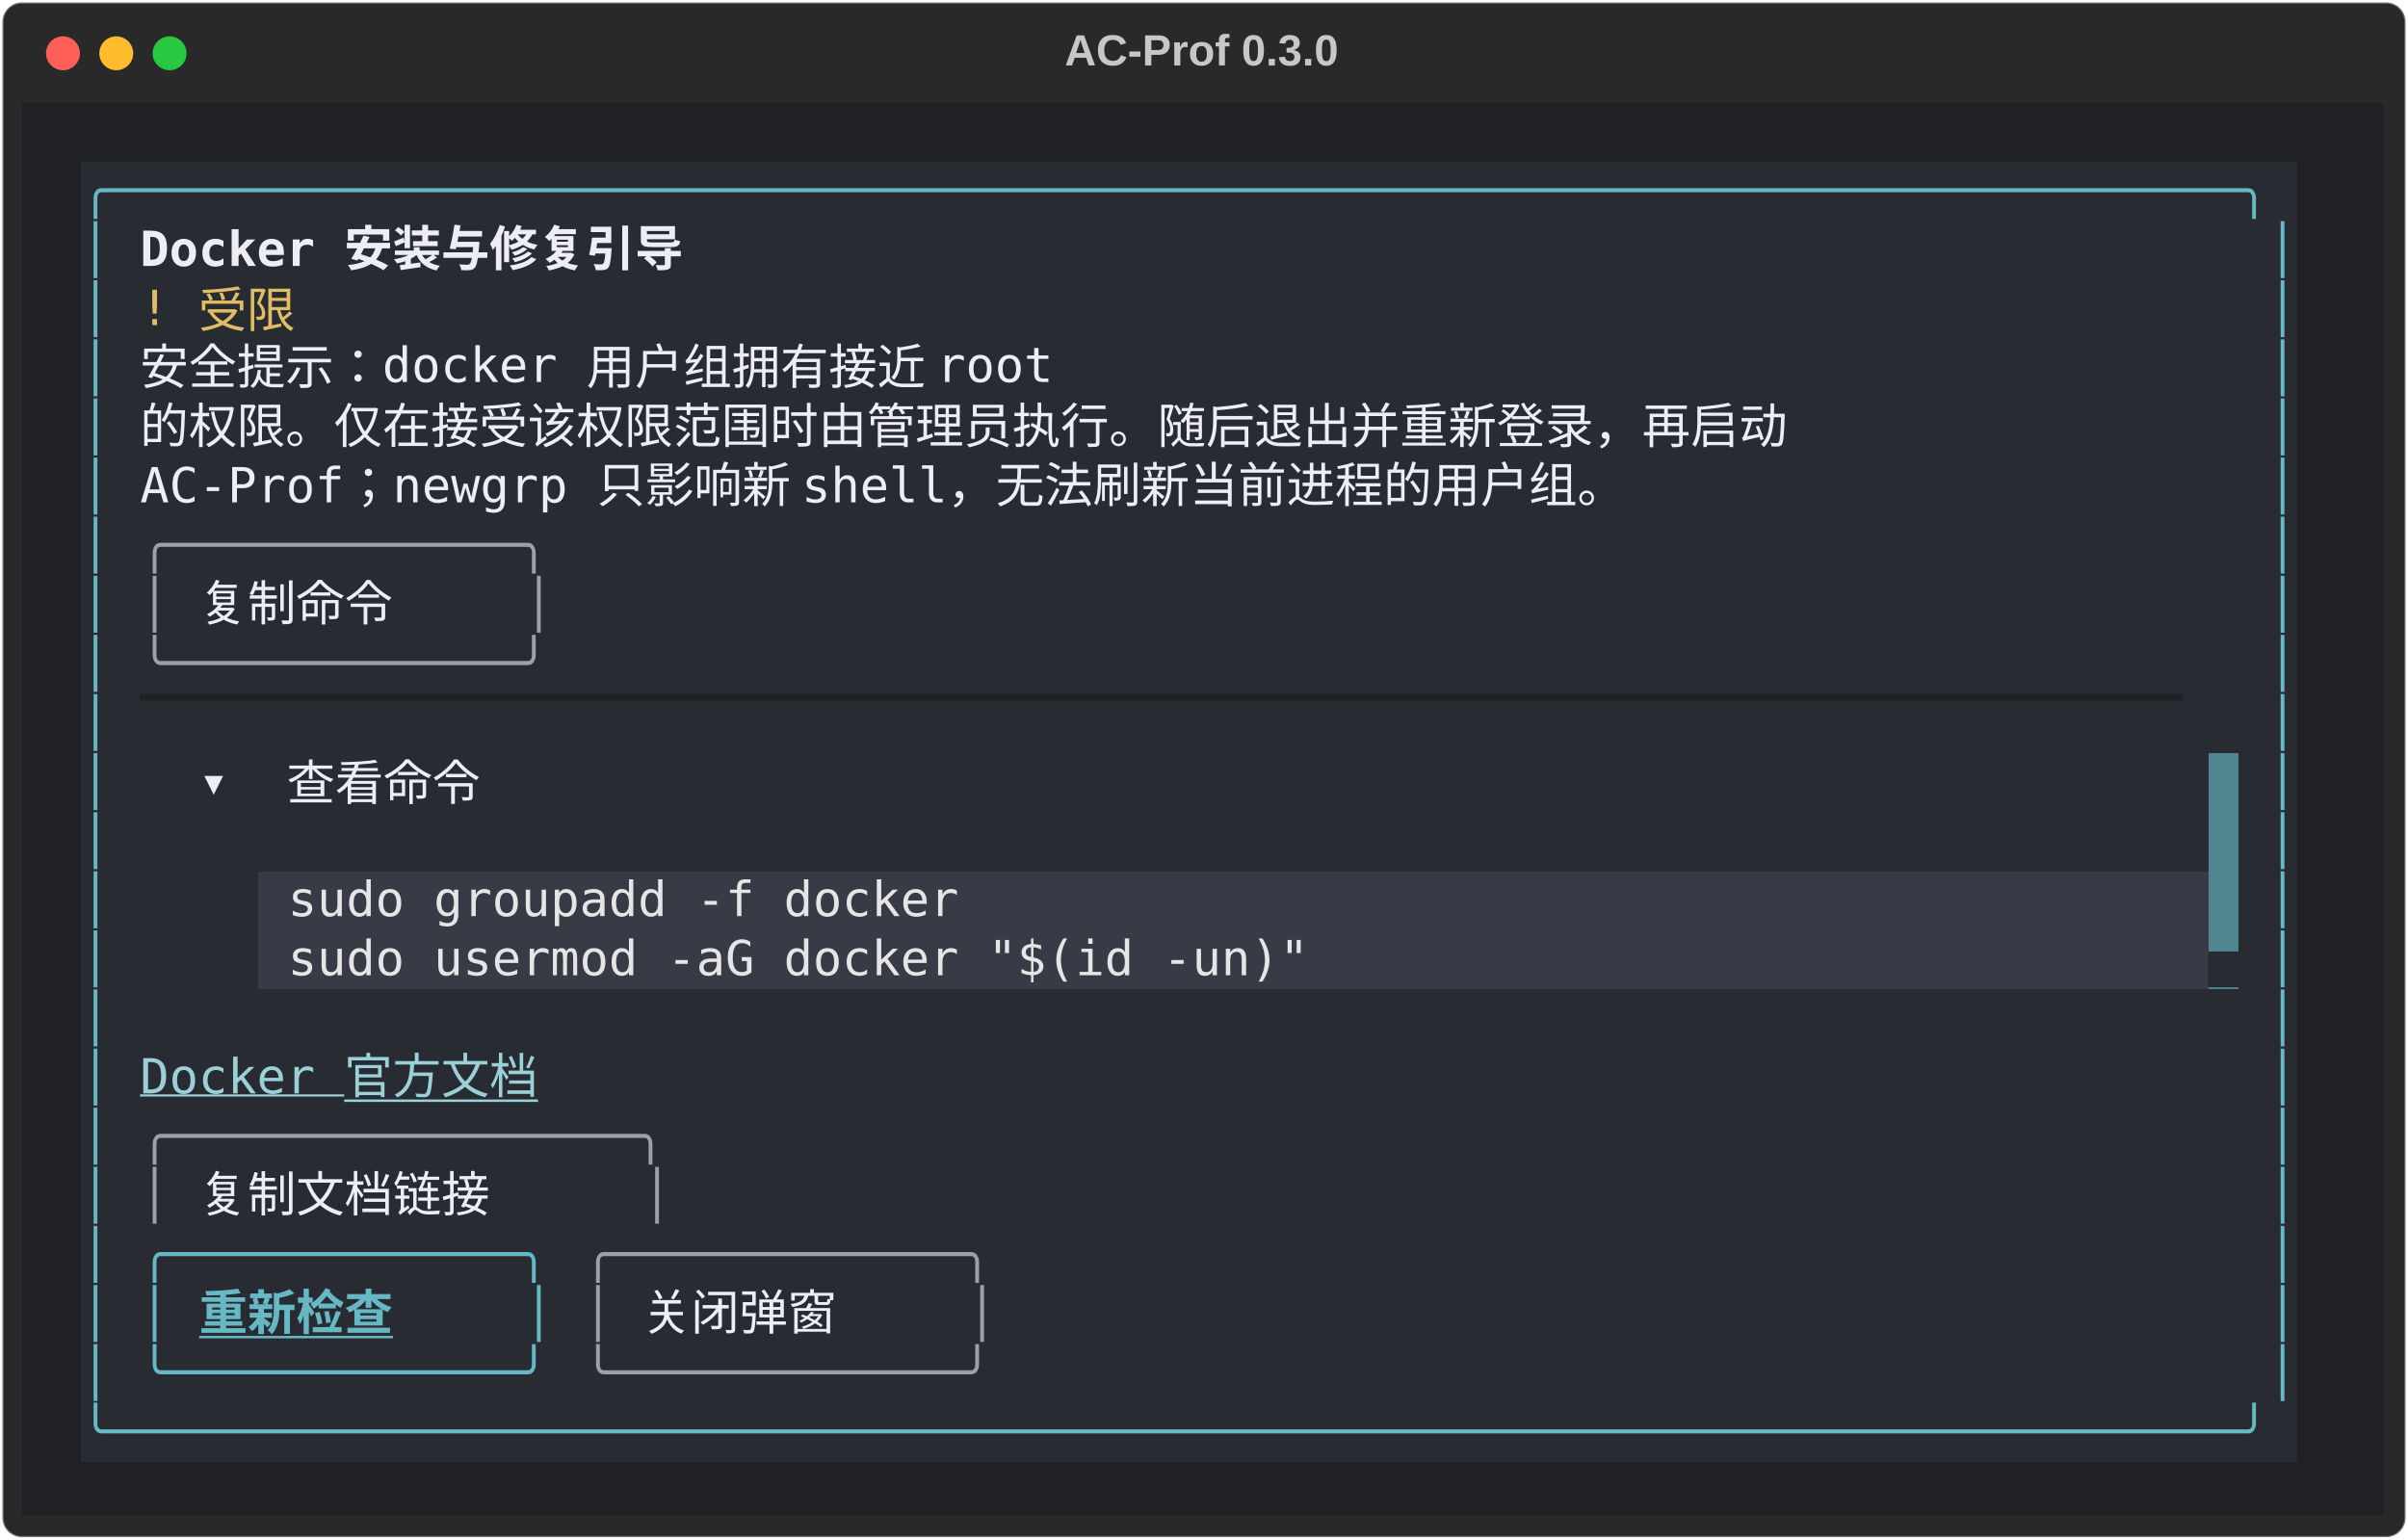
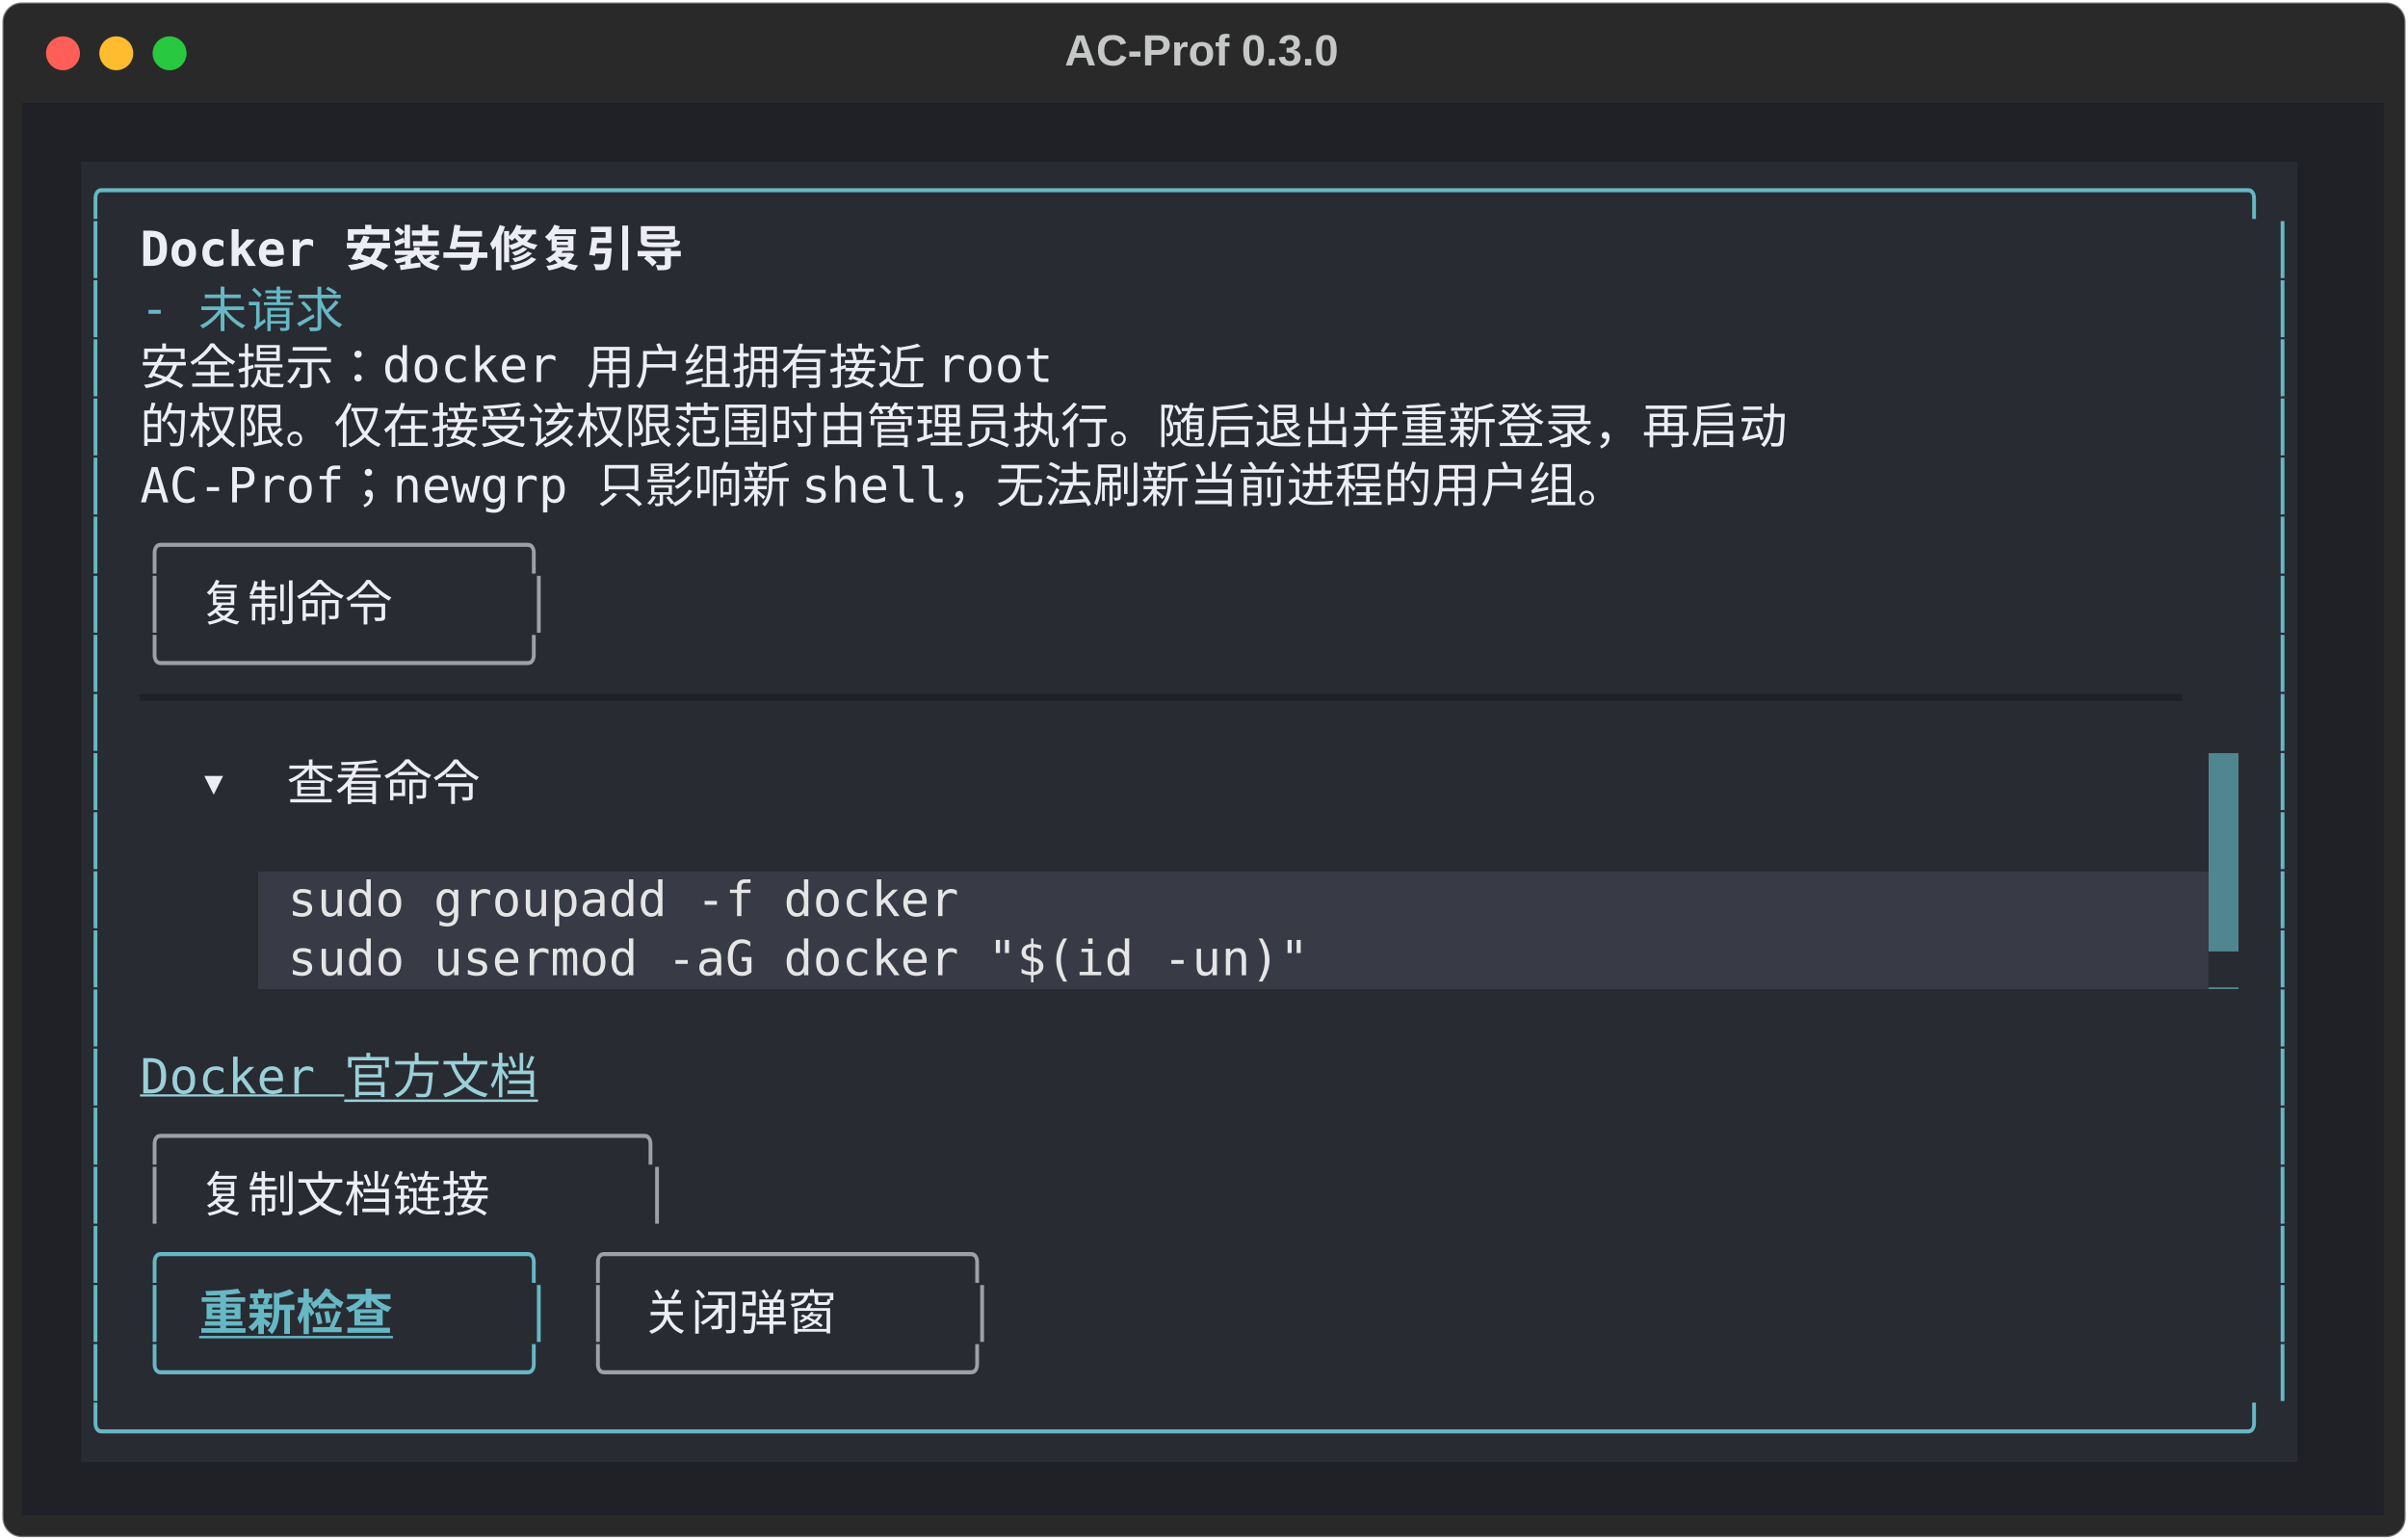
<svg xmlns="http://www.w3.org/2000/svg" class="rich-terminal" viewBox="0 0 994 635.6">
  <style>

    @font-face {
        font-family: "Fira Code";
        src: local("FiraCode-Regular"),
                url("https://cdnjs.cloudflare.com/ajax/libs/firacode/6.2.0/woff2/FiraCode-Regular.woff2") format("woff2"),
                url("https://cdnjs.cloudflare.com/ajax/libs/firacode/6.2.0/woff/FiraCode-Regular.woff") format("woff");
        font-style: normal;
        font-weight: 400;
    }
    @font-face {
        font-family: "Fira Code";
        src: local("FiraCode-Bold"),
                url("https://cdnjs.cloudflare.com/ajax/libs/firacode/6.2.0/woff2/FiraCode-Bold.woff2") format("woff2"),
                url("https://cdnjs.cloudflare.com/ajax/libs/firacode/6.2.0/woff/FiraCode-Bold.woff") format("woff");
        font-style: bold;
        font-weight: 700;
    }

    .terminal-matrix {
        font-family: Fira Code, monospace;
        font-size: 20px;
        line-height: 24.4px;
        font-variant-east-asian: full-width;
    }

    .terminal-title {
        font-size: 18px;
        font-weight: bold;
        font-family: arial;
    }

    .terminal-r1 { fill: #c5c8c6 }
.terminal-r2 { fill: #66b8c4 }
.terminal-r3 { fill: #eceef3;font-weight: bold }
- .terminal-r4 { fill: #dfbd65 }
- .terminal-r5 { fill: #eceef3 }
- .terminal-r6 { fill: #9ea0a5 }
- .terminal-r7 { fill: #202126 }
- .terminal-r8 { fill: #292b32 }
- .terminal-r9 { fill: #e5e5e6 }
- .terminal-r10 { fill: #9ad0d8;text-decoration: underline; }
- .terminal-r11 { fill: #66b8c4;font-weight: bold;text-decoration: underline; }
+ .terminal-r4 { fill: #eceef3 }
+ .terminal-r5 { fill: #9ea0a5 }
+ .terminal-r6 { fill: #202126 }
+ .terminal-r7 { fill: #292b32 }
+ .terminal-r8 { fill: #e5e5e6 }
+ .terminal-r9 { fill: #9ad0d8;text-decoration: underline; }
+ .terminal-r10 { fill: #66b8c4;font-weight: bold;text-decoration: underline; }
    </style>
  <defs>
    <clipPath id="terminal-clip-terminal">
      <rect x="0" y="0" width="975.0" height="584.6" />
    </clipPath>
    <clipPath id="terminal-line-0">
      <rect x="0" y="1.5" width="976" height="24.65" />
    </clipPath>
    <clipPath id="terminal-line-1">
      <rect x="0" y="25.9" width="976" height="24.65" />
    </clipPath>
    <clipPath id="terminal-line-2">
      <rect x="0" y="50.3" width="976" height="24.65" />
    </clipPath>
    <clipPath id="terminal-line-3">
      <rect x="0" y="74.7" width="976" height="24.65" />
    </clipPath>
    <clipPath id="terminal-line-4">
      <rect x="0" y="99.1" width="976" height="24.65" />
    </clipPath>
    <clipPath id="terminal-line-5">
      <rect x="0" y="123.5" width="976" height="24.65" />
    </clipPath>
    <clipPath id="terminal-line-6">
      <rect x="0" y="147.9" width="976" height="24.65" />
    </clipPath>
    <clipPath id="terminal-line-7">
      <rect x="0" y="172.3" width="976" height="24.65" />
    </clipPath>
    <clipPath id="terminal-line-8">
      <rect x="0" y="196.7" width="976" height="24.65" />
    </clipPath>
    <clipPath id="terminal-line-9">
      <rect x="0" y="221.1" width="976" height="24.65" />
    </clipPath>
    <clipPath id="terminal-line-10">
      <rect x="0" y="245.5" width="976" height="24.65" />
    </clipPath>
    <clipPath id="terminal-line-11">
      <rect x="0" y="269.9" width="976" height="24.65" />
    </clipPath>
    <clipPath id="terminal-line-12">
      <rect x="0" y="294.3" width="976" height="24.65" />
    </clipPath>
    <clipPath id="terminal-line-13">
      <rect x="0" y="318.7" width="976" height="24.65" />
    </clipPath>
    <clipPath id="terminal-line-14">
      <rect x="0" y="343.1" width="976" height="24.65" />
    </clipPath>
    <clipPath id="terminal-line-15">
      <rect x="0" y="367.5" width="976" height="24.65" />
    </clipPath>
    <clipPath id="terminal-line-16">
      <rect x="0" y="391.9" width="976" height="24.65" />
    </clipPath>
    <clipPath id="terminal-line-17">
      <rect x="0" y="416.3" width="976" height="24.65" />
    </clipPath>
    <clipPath id="terminal-line-18">
      <rect x="0" y="440.7" width="976" height="24.65" />
    </clipPath>
    <clipPath id="terminal-line-19">
      <rect x="0" y="465.1" width="976" height="24.65" />
    </clipPath>
    <clipPath id="terminal-line-20">
      <rect x="0" y="489.5" width="976" height="24.65" />
    </clipPath>
    <clipPath id="terminal-line-21">
      <rect x="0" y="513.9" width="976" height="24.65" />
    </clipPath>
    <clipPath id="terminal-line-22">
      <rect x="0" y="538.3" width="976" height="24.65" />
    </clipPath>
  </defs>
  <rect fill="#292929" stroke="rgba(255,255,255,0.35)" stroke-width="1" x="1" y="1" width="992" height="633.6" rx="8" />
  <text class="terminal-title" fill="#c5c8c6" text-anchor="middle" x="496" y="27">AC-Prof 0.3.0</text>
  <g transform="translate(26,22)">
    <circle cx="0" cy="0" r="7" fill="#ff5f57" />
    <circle cx="22" cy="0" r="7" fill="#febc2e" />
    <circle cx="44" cy="0" r="7" fill="#28c840" />
  </g>
  <g transform="translate(9, 41)" clip-path="url(#terminal-clip-terminal)">
    <rect fill="#202126" x="0" y="1.5" width="976" height="24.65" shape-rendering="crispEdges" />
    <rect fill="#202126" x="0" y="25.9" width="24.4" height="24.65" shape-rendering="crispEdges" />
    <rect fill="#292b32" x="24.4" y="25.9" width="915" height="24.65" shape-rendering="crispEdges" />
    <rect fill="#202126" x="939.4" y="25.9" width="36.6" height="24.65" shape-rendering="crispEdges" />
    <rect fill="#202126" x="0" y="50.3" width="24.4" height="24.65" shape-rendering="crispEdges" />
    <rect fill="#292b32" x="24.4" y="50.3" width="12.2" height="24.65" shape-rendering="crispEdges" />
    <rect fill="#292b32" x="36.6" y="50.3" width="12.2" height="24.65" shape-rendering="crispEdges" />
    <rect fill="#292b32" x="48.8" y="50.3" width="256.2" height="24.65" shape-rendering="crispEdges" />
    <rect fill="#292b32" x="305" y="50.3" width="622.2" height="24.65" shape-rendering="crispEdges" />
    <rect fill="#292b32" x="927.2" y="50.3" width="12.2" height="24.65" shape-rendering="crispEdges" />
    <rect fill="#202126" x="939.4" y="50.3" width="36.6" height="24.65" shape-rendering="crispEdges" />
    <rect fill="#202126" x="0" y="74.7" width="24.4" height="24.65" shape-rendering="crispEdges" />
    <rect fill="#292b32" x="24.4" y="74.7" width="12.2" height="24.65" shape-rendering="crispEdges" />
    <rect fill="#292b32" x="36.6" y="74.7" width="12.2" height="24.65" shape-rendering="crispEdges" />
-     <rect fill="#292b32" x="48.8" y="74.7" width="73.2" height="24.65" shape-rendering="crispEdges" />
-     <rect fill="#292b32" x="122" y="74.7" width="805.2" height="24.65" shape-rendering="crispEdges" />
+     <rect fill="#292b32" x="48.8" y="74.7" width="97.6" height="24.65" shape-rendering="crispEdges" />
+     <rect fill="#292b32" x="146.4" y="74.7" width="780.8" height="24.65" shape-rendering="crispEdges" />
    <rect fill="#292b32" x="927.2" y="74.7" width="12.2" height="24.65" shape-rendering="crispEdges" />
    <rect fill="#202126" x="939.4" y="74.7" width="36.6" height="24.65" shape-rendering="crispEdges" />
    <rect fill="#202126" x="0" y="99.1" width="24.4" height="24.65" shape-rendering="crispEdges" />
    <rect fill="#292b32" x="24.4" y="99.1" width="12.2" height="24.65" shape-rendering="crispEdges" />
    <rect fill="#292b32" x="36.6" y="99.1" width="12.2" height="24.65" shape-rendering="crispEdges" />
    <rect fill="#292b32" x="48.8" y="99.1" width="439.2" height="24.65" shape-rendering="crispEdges" />
    <rect fill="#292b32" x="488" y="99.1" width="414.8" height="24.65" shape-rendering="crispEdges" />
    <rect fill="#292b32" x="902.8" y="99.1" width="12.2" height="24.65" shape-rendering="crispEdges" />
    <rect fill="#292b32" x="915" y="99.1" width="12.2" height="24.65" shape-rendering="crispEdges" />
    <rect fill="#292b32" x="927.2" y="99.1" width="12.2" height="24.65" shape-rendering="crispEdges" />
    <rect fill="#202126" x="939.4" y="99.1" width="36.6" height="24.65" shape-rendering="crispEdges" />
    <rect fill="#202126" x="0" y="123.5" width="24.4" height="24.65" shape-rendering="crispEdges" />
    <rect fill="#292b32" x="24.4" y="123.5" width="12.2" height="24.65" shape-rendering="crispEdges" />
    <rect fill="#292b32" x="36.6" y="123.5" width="12.2" height="24.65" shape-rendering="crispEdges" />
    <rect fill="#292b32" x="48.8" y="123.5" width="829.6" height="24.65" shape-rendering="crispEdges" />
    <rect fill="#292b32" x="878.4" y="123.5" width="24.4" height="24.65" shape-rendering="crispEdges" />
    <rect fill="#292b32" x="902.8" y="123.5" width="12.2" height="24.65" shape-rendering="crispEdges" />
    <rect fill="#292b32" x="915" y="123.5" width="12.2" height="24.65" shape-rendering="crispEdges" />
    <rect fill="#292b32" x="927.2" y="123.5" width="12.2" height="24.65" shape-rendering="crispEdges" />
    <rect fill="#202126" x="939.4" y="123.5" width="36.6" height="24.65" shape-rendering="crispEdges" />
    <rect fill="#202126" x="0" y="147.9" width="24.4" height="24.65" shape-rendering="crispEdges" />
    <rect fill="#292b32" x="24.4" y="147.9" width="12.2" height="24.65" shape-rendering="crispEdges" />
    <rect fill="#292b32" x="36.6" y="147.9" width="12.2" height="24.65" shape-rendering="crispEdges" />
    <rect fill="#292b32" x="48.8" y="147.9" width="707.6" height="24.65" shape-rendering="crispEdges" />
    <rect fill="#292b32" x="756.4" y="147.9" width="146.4" height="24.65" shape-rendering="crispEdges" />
    <rect fill="#292b32" x="902.8" y="147.9" width="12.2" height="24.65" shape-rendering="crispEdges" />
    <rect fill="#292b32" x="915" y="147.9" width="12.2" height="24.65" shape-rendering="crispEdges" />
    <rect fill="#292b32" x="927.2" y="147.9" width="12.2" height="24.65" shape-rendering="crispEdges" />
    <rect fill="#202126" x="939.4" y="147.9" width="36.6" height="24.65" shape-rendering="crispEdges" />
    <rect fill="#202126" x="0" y="172.3" width="24.4" height="24.65" shape-rendering="crispEdges" />
    <rect fill="#292b32" x="24.4" y="172.3" width="12.2" height="24.65" shape-rendering="crispEdges" />
    <rect fill="#292b32" x="36.6" y="172.3" width="12.2" height="24.65" shape-rendering="crispEdges" />
    <rect fill="#292b32" x="48.8" y="172.3" width="170.8" height="24.65" shape-rendering="crispEdges" />
    <rect fill="#292b32" x="219.6" y="172.3" width="683.2" height="24.65" shape-rendering="crispEdges" />
    <rect fill="#292b32" x="902.8" y="172.3" width="12.2" height="24.65" shape-rendering="crispEdges" />
    <rect fill="#292b32" x="915" y="172.3" width="12.2" height="24.65" shape-rendering="crispEdges" />
    <rect fill="#292b32" x="927.2" y="172.3" width="12.2" height="24.65" shape-rendering="crispEdges" />
    <rect fill="#202126" x="939.4" y="172.3" width="36.6" height="24.65" shape-rendering="crispEdges" />
    <rect fill="#202126" x="0" y="196.7" width="24.4" height="24.65" shape-rendering="crispEdges" />
    <rect fill="#292b32" x="24.4" y="196.7" width="12.2" height="24.65" shape-rendering="crispEdges" />
    <rect fill="#292b32" x="36.6" y="196.7" width="12.2" height="24.65" shape-rendering="crispEdges" />
    <rect fill="#292b32" x="48.8" y="196.7" width="12.2" height="24.65" shape-rendering="crispEdges" />
    <rect fill="#292b32" x="61" y="196.7" width="12.2" height="24.65" shape-rendering="crispEdges" />
    <rect fill="#292b32" x="73.2" y="196.7" width="122" height="24.65" shape-rendering="crispEdges" />
    <rect fill="#292b32" x="195.2" y="196.7" width="12.2" height="24.65" shape-rendering="crispEdges" />
    <rect fill="#292b32" x="207.4" y="196.7" width="12.2" height="24.65" shape-rendering="crispEdges" />
    <rect fill="#292b32" x="219.6" y="196.7" width="683.2" height="24.65" shape-rendering="crispEdges" />
    <rect fill="#292b32" x="902.8" y="196.7" width="12.2" height="24.65" shape-rendering="crispEdges" />
    <rect fill="#292b32" x="915" y="196.7" width="12.2" height="24.65" shape-rendering="crispEdges" />
    <rect fill="#292b32" x="927.2" y="196.7" width="12.2" height="24.65" shape-rendering="crispEdges" />
    <rect fill="#202126" x="939.4" y="196.7" width="36.6" height="24.65" shape-rendering="crispEdges" />
    <rect fill="#202126" x="0" y="221.1" width="24.4" height="24.65" shape-rendering="crispEdges" />
    <rect fill="#292b32" x="24.4" y="221.1" width="12.2" height="24.65" shape-rendering="crispEdges" />
    <rect fill="#292b32" x="36.6" y="221.1" width="12.2" height="24.65" shape-rendering="crispEdges" />
    <rect fill="#292b32" x="48.8" y="221.1" width="170.8" height="24.65" shape-rendering="crispEdges" />
    <rect fill="#292b32" x="219.6" y="221.1" width="683.2" height="24.65" shape-rendering="crispEdges" />
    <rect fill="#292b32" x="902.8" y="221.1" width="12.2" height="24.65" shape-rendering="crispEdges" />
    <rect fill="#292b32" x="915" y="221.1" width="12.2" height="24.65" shape-rendering="crispEdges" />
    <rect fill="#292b32" x="927.2" y="221.1" width="12.2" height="24.65" shape-rendering="crispEdges" />
    <rect fill="#202126" x="939.4" y="221.1" width="36.6" height="24.65" shape-rendering="crispEdges" />
    <rect fill="#202126" x="0" y="245.5" width="24.4" height="24.65" shape-rendering="crispEdges" />
    <rect fill="#292b32" x="24.4" y="245.5" width="12.2" height="24.65" shape-rendering="crispEdges" />
    <rect fill="#292b32" x="36.6" y="245.5" width="12.2" height="24.65" shape-rendering="crispEdges" />
    <rect fill="#292b32" x="48.8" y="245.5" width="854" height="24.65" shape-rendering="crispEdges" />
    <rect fill="#292b32" x="902.8" y="245.5" width="12.2" height="24.65" shape-rendering="crispEdges" />
    <rect fill="#292b32" x="915" y="245.5" width="12.2" height="24.65" shape-rendering="crispEdges" />
    <rect fill="#292b32" x="927.2" y="245.5" width="12.2" height="24.65" shape-rendering="crispEdges" />
    <rect fill="#202126" x="939.4" y="245.5" width="36.6" height="24.65" shape-rendering="crispEdges" />
    <rect fill="#202126" x="0" y="269.9" width="24.4" height="24.65" shape-rendering="crispEdges" />
    <rect fill="#292b32" x="24.4" y="269.9" width="12.2" height="24.65" shape-rendering="crispEdges" />
    <rect fill="#292b32" x="36.6" y="269.9" width="36.6" height="24.65" shape-rendering="crispEdges" />
    <rect fill="#292b32" x="73.2" y="269.9" width="134.2" height="24.65" shape-rendering="crispEdges" />
    <rect fill="#292b32" x="207.4" y="269.9" width="695.4" height="24.65" shape-rendering="crispEdges" />
    <rect fill="#508690" x="902.8" y="269.9" width="12.2" height="24.65" shape-rendering="crispEdges" />
    <rect fill="#292b32" x="915" y="269.9" width="12.2" height="24.65" shape-rendering="crispEdges" />
    <rect fill="#292b32" x="927.2" y="269.9" width="12.2" height="24.65" shape-rendering="crispEdges" />
    <rect fill="#202126" x="939.4" y="269.9" width="36.6" height="24.65" shape-rendering="crispEdges" />
    <rect fill="#202126" x="0" y="294.3" width="24.4" height="24.65" shape-rendering="crispEdges" />
    <rect fill="#292b32" x="24.4" y="294.3" width="12.2" height="24.65" shape-rendering="crispEdges" />
    <rect fill="#292b32" x="36.6" y="294.3" width="866.2" height="24.65" shape-rendering="crispEdges" />
    <rect fill="#508690" x="902.8" y="294.3" width="12.2" height="24.65" shape-rendering="crispEdges" />
    <rect fill="#292b32" x="915" y="294.3" width="12.2" height="24.65" shape-rendering="crispEdges" />
    <rect fill="#292b32" x="927.2" y="294.3" width="12.2" height="24.65" shape-rendering="crispEdges" />
    <rect fill="#202126" x="939.4" y="294.3" width="36.6" height="24.65" shape-rendering="crispEdges" />
    <rect fill="#202126" x="0" y="318.7" width="24.4" height="24.65" shape-rendering="crispEdges" />
    <rect fill="#292b32" x="24.4" y="318.7" width="12.2" height="24.65" shape-rendering="crispEdges" />
    <rect fill="#292b32" x="36.6" y="318.7" width="61" height="24.65" shape-rendering="crispEdges" />
    <rect fill="#383b45" x="97.6" y="318.7" width="12.2" height="24.65" shape-rendering="crispEdges" />
    <rect fill="#383b45" x="109.8" y="318.7" width="280.6" height="24.65" shape-rendering="crispEdges" />
    <rect fill="#383b45" x="390.4" y="318.7" width="512.4" height="24.65" shape-rendering="crispEdges" />
    <rect fill="#508690" x="902.8" y="318.7" width="12.2" height="24.65" shape-rendering="crispEdges" />
    <rect fill="#292b32" x="915" y="318.7" width="12.2" height="24.65" shape-rendering="crispEdges" />
    <rect fill="#292b32" x="927.2" y="318.7" width="12.2" height="24.65" shape-rendering="crispEdges" />
    <rect fill="#202126" x="939.4" y="318.7" width="36.6" height="24.65" shape-rendering="crispEdges" />
    <rect fill="#202126" x="0" y="343.1" width="24.4" height="24.65" shape-rendering="crispEdges" />
    <rect fill="#292b32" x="24.4" y="343.1" width="12.2" height="24.65" shape-rendering="crispEdges" />
    <rect fill="#292b32" x="36.6" y="343.1" width="61" height="24.65" shape-rendering="crispEdges" />
    <rect fill="#383b45" x="97.6" y="343.1" width="12.2" height="24.65" shape-rendering="crispEdges" />
    <rect fill="#383b45" x="109.8" y="343.1" width="427" height="24.65" shape-rendering="crispEdges" />
    <rect fill="#383b45" x="536.8" y="343.1" width="366" height="24.65" shape-rendering="crispEdges" />
    <rect fill="#508690" x="902.8" y="343.1" width="12.2" height="24.65" shape-rendering="crispEdges" />
    <rect fill="#292b32" x="915" y="343.1" width="12.2" height="24.65" shape-rendering="crispEdges" />
    <rect fill="#292b32" x="927.2" y="343.1" width="12.2" height="24.65" shape-rendering="crispEdges" />
    <rect fill="#202126" x="939.4" y="343.1" width="36.6" height="24.65" shape-rendering="crispEdges" />
    <rect fill="#202126" x="0" y="367.5" width="24.4" height="24.65" shape-rendering="crispEdges" />
    <rect fill="#292b32" x="24.4" y="367.5" width="12.2" height="24.65" shape-rendering="crispEdges" />
    <rect fill="#292b32" x="36.6" y="367.5" width="866.2" height="24.65" shape-rendering="crispEdges" />
    <rect fill="#292b32" x="902.8" y="367.5" width="12.2" height="24.65" shape-rendering="crispEdges" />
    <rect fill="#292b32" x="915" y="367.5" width="12.2" height="24.65" shape-rendering="crispEdges" />
    <rect fill="#292b32" x="927.2" y="367.5" width="12.2" height="24.65" shape-rendering="crispEdges" />
    <rect fill="#202126" x="939.4" y="367.5" width="36.6" height="24.65" shape-rendering="crispEdges" />
    <rect fill="#202126" x="0" y="391.9" width="24.4" height="24.65" shape-rendering="crispEdges" />
    <rect fill="#292b32" x="24.4" y="391.9" width="12.2" height="24.65" shape-rendering="crispEdges" />
    <rect fill="#292b32" x="36.6" y="391.9" width="12.2" height="24.65" shape-rendering="crispEdges" />
    <rect fill="#292b32" x="48.8" y="391.9" width="183" height="24.65" shape-rendering="crispEdges" />
    <rect fill="#292b32" x="231.8" y="391.9" width="671" height="24.65" shape-rendering="crispEdges" />
    <rect fill="#292b32" x="902.8" y="391.9" width="12.2" height="24.65" shape-rendering="crispEdges" />
    <rect fill="#292b32" x="915" y="391.9" width="12.2" height="24.65" shape-rendering="crispEdges" />
    <rect fill="#292b32" x="927.2" y="391.9" width="12.2" height="24.65" shape-rendering="crispEdges" />
    <rect fill="#202126" x="939.4" y="391.9" width="36.6" height="24.65" shape-rendering="crispEdges" />
    <rect fill="#202126" x="0" y="416.3" width="24.4" height="24.65" shape-rendering="crispEdges" />
    <rect fill="#292b32" x="24.4" y="416.3" width="12.2" height="24.65" shape-rendering="crispEdges" />
    <rect fill="#292b32" x="36.6" y="416.3" width="12.2" height="24.65" shape-rendering="crispEdges" />
    <rect fill="#292b32" x="48.8" y="416.3" width="219.6" height="24.65" shape-rendering="crispEdges" />
    <rect fill="#292b32" x="268.4" y="416.3" width="634.4" height="24.65" shape-rendering="crispEdges" />
    <rect fill="#292b32" x="902.8" y="416.3" width="12.2" height="24.65" shape-rendering="crispEdges" />
    <rect fill="#292b32" x="915" y="416.3" width="12.2" height="24.65" shape-rendering="crispEdges" />
    <rect fill="#292b32" x="927.2" y="416.3" width="12.2" height="24.65" shape-rendering="crispEdges" />
    <rect fill="#202126" x="939.4" y="416.3" width="36.6" height="24.65" shape-rendering="crispEdges" />
    <rect fill="#202126" x="0" y="440.7" width="24.4" height="24.65" shape-rendering="crispEdges" />
    <rect fill="#292b32" x="24.4" y="440.7" width="12.2" height="24.65" shape-rendering="crispEdges" />
    <rect fill="#292b32" x="36.6" y="440.7" width="12.2" height="24.65" shape-rendering="crispEdges" />
    <rect fill="#292b32" x="48.8" y="440.7" width="12.2" height="24.65" shape-rendering="crispEdges" />
    <rect fill="#292b32" x="61" y="440.7" width="12.2" height="24.65" shape-rendering="crispEdges" />
    <rect fill="#292b32" x="73.2" y="440.7" width="170.8" height="24.65" shape-rendering="crispEdges" />
    <rect fill="#292b32" x="244" y="440.7" width="12.2" height="24.65" shape-rendering="crispEdges" />
    <rect fill="#292b32" x="256.2" y="440.7" width="12.2" height="24.65" shape-rendering="crispEdges" />
    <rect fill="#292b32" x="268.4" y="440.7" width="634.4" height="24.65" shape-rendering="crispEdges" />
    <rect fill="#292b32" x="902.8" y="440.7" width="12.2" height="24.65" shape-rendering="crispEdges" />
    <rect fill="#292b32" x="915" y="440.7" width="12.2" height="24.65" shape-rendering="crispEdges" />
    <rect fill="#292b32" x="927.2" y="440.7" width="12.2" height="24.65" shape-rendering="crispEdges" />
    <rect fill="#202126" x="939.4" y="440.7" width="36.6" height="24.65" shape-rendering="crispEdges" />
    <rect fill="#202126" x="0" y="465.1" width="24.4" height="24.65" shape-rendering="crispEdges" />
    <rect fill="#292b32" x="24.4" y="465.1" width="12.2" height="24.65" shape-rendering="crispEdges" />
    <rect fill="#292b32" x="36.6" y="465.1" width="12.2" height="24.65" shape-rendering="crispEdges" />
    <rect fill="#292b32" x="48.8" y="465.1" width="170.8" height="24.65" shape-rendering="crispEdges" />
    <rect fill="#292b32" x="219.6" y="465.1" width="12.2" height="24.65" shape-rendering="crispEdges" />
    <rect fill="#292b32" x="231.8" y="465.1" width="170.8" height="24.65" shape-rendering="crispEdges" />
    <rect fill="#292b32" x="402.6" y="465.1" width="524.6" height="24.65" shape-rendering="crispEdges" />
    <rect fill="#292b32" x="927.2" y="465.1" width="12.2" height="24.65" shape-rendering="crispEdges" />
    <rect fill="#202126" x="939.4" y="465.1" width="36.6" height="24.65" shape-rendering="crispEdges" />
    <rect fill="#202126" x="0" y="489.5" width="24.4" height="24.65" shape-rendering="crispEdges" />
    <rect fill="#292b32" x="24.4" y="489.5" width="12.2" height="24.65" shape-rendering="crispEdges" />
    <rect fill="#292b32" x="36.6" y="489.5" width="12.2" height="24.65" shape-rendering="crispEdges" />
    <rect fill="#292b32" x="48.8" y="489.5" width="12.2" height="24.65" shape-rendering="crispEdges" />
    <rect fill="#292b32" x="61" y="489.5" width="12.2" height="24.65" shape-rendering="crispEdges" />
    <rect fill="#292b32" x="73.2" y="489.5" width="122" height="24.65" shape-rendering="crispEdges" />
    <rect fill="#292b32" x="195.2" y="489.5" width="12.2" height="24.65" shape-rendering="crispEdges" />
    <rect fill="#292b32" x="207.4" y="489.5" width="12.2" height="24.65" shape-rendering="crispEdges" />
    <rect fill="#292b32" x="219.6" y="489.5" width="12.2" height="24.65" shape-rendering="crispEdges" />
    <rect fill="#292b32" x="231.8" y="489.5" width="12.2" height="24.65" shape-rendering="crispEdges" />
    <rect fill="#292b32" x="244" y="489.5" width="12.2" height="24.65" shape-rendering="crispEdges" />
    <rect fill="#292b32" x="256.2" y="489.5" width="122" height="24.65" shape-rendering="crispEdges" />
    <rect fill="#292b32" x="378.2" y="489.5" width="12.2" height="24.65" shape-rendering="crispEdges" />
    <rect fill="#292b32" x="390.4" y="489.5" width="12.2" height="24.65" shape-rendering="crispEdges" />
    <rect fill="#292b32" x="402.6" y="489.5" width="524.6" height="24.65" shape-rendering="crispEdges" />
    <rect fill="#292b32" x="927.2" y="489.5" width="12.2" height="24.65" shape-rendering="crispEdges" />
    <rect fill="#202126" x="939.4" y="489.5" width="36.6" height="24.65" shape-rendering="crispEdges" />
    <rect fill="#202126" x="0" y="513.9" width="24.4" height="24.65" shape-rendering="crispEdges" />
    <rect fill="#292b32" x="24.4" y="513.9" width="12.2" height="24.65" shape-rendering="crispEdges" />
    <rect fill="#292b32" x="36.6" y="513.9" width="12.2" height="24.65" shape-rendering="crispEdges" />
    <rect fill="#292b32" x="48.8" y="513.9" width="170.8" height="24.65" shape-rendering="crispEdges" />
    <rect fill="#292b32" x="219.6" y="513.9" width="12.2" height="24.65" shape-rendering="crispEdges" />
    <rect fill="#292b32" x="231.8" y="513.9" width="170.8" height="24.65" shape-rendering="crispEdges" />
    <rect fill="#292b32" x="402.6" y="513.9" width="524.6" height="24.65" shape-rendering="crispEdges" />
    <rect fill="#292b32" x="927.2" y="513.9" width="12.2" height="24.65" shape-rendering="crispEdges" />
    <rect fill="#202126" x="939.4" y="513.9" width="36.6" height="24.65" shape-rendering="crispEdges" />
    <rect fill="#202126" x="0" y="538.3" width="24.4" height="24.65" shape-rendering="crispEdges" />
    <rect fill="#292b32" x="24.4" y="538.3" width="915" height="24.65" shape-rendering="crispEdges" />
    <rect fill="#202126" x="939.4" y="538.3" width="36.6" height="24.65" shape-rendering="crispEdges" />
    <rect fill="#202126" x="0" y="562.7" width="976" height="24.65" shape-rendering="crispEdges" />
    <g class="terminal-matrix">
      <text class="terminal-r1" x="976" y="20" textLength="12.2" clip-path="url(#terminal-line-0)">
</text>
      <text class="terminal-r2" x="24.4" y="44.4" textLength="915" clip-path="url(#terminal-line-1)">╭─────────────────────────────────────────────────────────────────────────╮</text>
      <text class="terminal-r1" x="976" y="44.4" textLength="12.2" clip-path="url(#terminal-line-1)">
</text>
      <text class="terminal-r2" x="24.4" y="68.8" textLength="12.2" clip-path="url(#terminal-line-2)">│</text>
      <text class="terminal-r3" x="48.8" y="68.8" textLength="170.8" clip-path="url(#terminal-line-2)">Docker 安装与修复引导</text>
      <text class="terminal-r2" x="927.2" y="68.8" textLength="12.2" clip-path="url(#terminal-line-2)">│</text>
      <text class="terminal-r1" x="976" y="68.8" textLength="12.2" clip-path="url(#terminal-line-2)">
</text>
      <text class="terminal-r2" x="24.4" y="93.2" textLength="12.2" clip-path="url(#terminal-line-3)">│</text>
-       <text class="terminal-r4" x="48.8" y="93.2" textLength="48.8" clip-path="url(#terminal-line-3)">! 受限</text>
+       <text class="terminal-r2" x="48.8" y="93.2" textLength="61" clip-path="url(#terminal-line-3)">- 未请求</text>
      <text class="terminal-r2" x="927.2" y="93.2" textLength="12.2" clip-path="url(#terminal-line-3)">│</text>
      <text class="terminal-r1" x="976" y="93.2" textLength="12.2" clip-path="url(#terminal-line-3)">
</text>
      <text class="terminal-r2" x="24.4" y="117.6" textLength="12.2" clip-path="url(#terminal-line-4)">│</text>
-       <text class="terminal-r5" x="48.8" y="117.6" textLength="292.8" clip-path="url(#terminal-line-4)">安全提示：docker 用户组拥有接近 root</text>
+       <text class="terminal-r4" x="48.8" y="117.6" textLength="292.8" clip-path="url(#terminal-line-4)">安全提示：docker 用户组拥有接近 root</text>
      <text class="terminal-r2" x="927.2" y="117.6" textLength="12.2" clip-path="url(#terminal-line-4)">│</text>
      <text class="terminal-r1" x="976" y="117.6" textLength="12.2" clip-path="url(#terminal-line-4)">
</text>
      <text class="terminal-r2" x="24.4" y="142" textLength="12.2" clip-path="url(#terminal-line-5)">│</text>
-       <text class="terminal-r5" x="48.8" y="142" textLength="414.8" clip-path="url(#terminal-line-5)">的权限。仅在接受该权限范围时由管理员执行。随后退出并重新登录，再启动</text>
+       <text class="terminal-r4" x="48.8" y="142" textLength="414.8" clip-path="url(#terminal-line-5)">的权限。仅在接受该权限范围时由管理员执行。随后退出并重新登录，再启动</text>
      <text class="terminal-r2" x="927.2" y="142" textLength="12.2" clip-path="url(#terminal-line-5)">│</text>
      <text class="terminal-r1" x="976" y="142" textLength="12.2" clip-path="url(#terminal-line-5)">
</text>
      <text class="terminal-r2" x="24.4" y="166.4" textLength="12.2" clip-path="url(#terminal-line-6)">│</text>
-       <text class="terminal-r5" x="48.8" y="166.4" textLength="475.8" clip-path="url(#terminal-line-6)">AC-Prof；newgrp 只影响新 shell，无法刷新当前进程的用户组。</text>
+       <text class="terminal-r4" x="48.8" y="166.4" textLength="475.8" clip-path="url(#terminal-line-6)">AC-Prof；newgrp 只影响新 shell，无法刷新当前进程的用户组。</text>
      <text class="terminal-r2" x="927.2" y="166.4" textLength="12.2" clip-path="url(#terminal-line-6)">│</text>
      <text class="terminal-r1" x="976" y="166.4" textLength="12.2" clip-path="url(#terminal-line-6)">
</text>
      <text class="terminal-r2" x="24.4" y="190.8" textLength="12.2" clip-path="url(#terminal-line-7)">│</text>
-       <text class="terminal-r6" x="48.8" y="190.8" textLength="170.8" clip-path="url(#terminal-line-7)">╭────────────╮</text>
+       <text class="terminal-r5" x="48.8" y="190.8" textLength="170.8" clip-path="url(#terminal-line-7)">╭────────────╮</text>
      <text class="terminal-r2" x="927.2" y="190.8" textLength="12.2" clip-path="url(#terminal-line-7)">│</text>
      <text class="terminal-r1" x="976" y="190.8" textLength="12.2" clip-path="url(#terminal-line-7)">
</text>
      <text class="terminal-r2" x="24.4" y="215.2" textLength="12.2" clip-path="url(#terminal-line-8)">│</text>
-       <text class="terminal-r6" x="48.8" y="215.2" textLength="12.2" clip-path="url(#terminal-line-8)">│</text>
-       <text class="terminal-r5" x="73.2" y="215.2" textLength="73.2" clip-path="url(#terminal-line-8)"> 复制命令 </text>
-       <text class="terminal-r6" x="207.4" y="215.2" textLength="12.2" clip-path="url(#terminal-line-8)">│</text>
+       <text class="terminal-r5" x="48.8" y="215.2" textLength="12.2" clip-path="url(#terminal-line-8)">│</text>
+       <text class="terminal-r4" x="73.2" y="215.2" textLength="73.2" clip-path="url(#terminal-line-8)"> 复制命令 </text>
+       <text class="terminal-r5" x="207.4" y="215.2" textLength="12.2" clip-path="url(#terminal-line-8)">│</text>
      <text class="terminal-r2" x="927.2" y="215.2" textLength="12.2" clip-path="url(#terminal-line-8)">│</text>
      <text class="terminal-r1" x="976" y="215.2" textLength="12.2" clip-path="url(#terminal-line-8)">
</text>
      <text class="terminal-r2" x="24.4" y="239.6" textLength="12.2" clip-path="url(#terminal-line-9)">│</text>
-       <text class="terminal-r6" x="48.8" y="239.6" textLength="170.8" clip-path="url(#terminal-line-9)">╰────────────╯</text>
+       <text class="terminal-r5" x="48.8" y="239.6" textLength="170.8" clip-path="url(#terminal-line-9)">╰────────────╯</text>
      <text class="terminal-r2" x="927.2" y="239.6" textLength="12.2" clip-path="url(#terminal-line-9)">│</text>
      <text class="terminal-r1" x="976" y="239.6" textLength="12.2" clip-path="url(#terminal-line-9)">
</text>
      <text class="terminal-r2" x="24.4" y="264" textLength="12.2" clip-path="url(#terminal-line-10)">│</text>
-       <text class="terminal-r7" x="48.8" y="264" textLength="854" clip-path="url(#terminal-line-10)">▔▔▔▔▔▔▔▔▔▔▔▔▔▔▔▔▔▔▔▔▔▔▔▔▔▔▔▔▔▔▔▔▔▔▔▔▔▔▔▔▔▔▔▔▔▔▔▔▔▔▔▔▔▔▔▔▔▔▔▔▔▔▔▔▔▔▔▔▔▔</text>
+       <text class="terminal-r6" x="48.8" y="264" textLength="854" clip-path="url(#terminal-line-10)">▔▔▔▔▔▔▔▔▔▔▔▔▔▔▔▔▔▔▔▔▔▔▔▔▔▔▔▔▔▔▔▔▔▔▔▔▔▔▔▔▔▔▔▔▔▔▔▔▔▔▔▔▔▔▔▔▔▔▔▔▔▔▔▔▔▔▔▔▔▔</text>
      <text class="terminal-r2" x="927.2" y="264" textLength="12.2" clip-path="url(#terminal-line-10)">│</text>
      <text class="terminal-r1" x="976" y="264" textLength="12.2" clip-path="url(#terminal-line-10)">
</text>
      <text class="terminal-r2" x="24.4" y="288.4" textLength="12.2" clip-path="url(#terminal-line-11)">│</text>
-       <text class="terminal-r5" x="73.2" y="288.4" textLength="85.4" clip-path="url(#terminal-line-11)">▾  查看命令</text>
+       <text class="terminal-r4" x="73.2" y="288.4" textLength="85.4" clip-path="url(#terminal-line-11)">▾  查看命令</text>
      <text class="terminal-r2" x="927.2" y="288.4" textLength="12.2" clip-path="url(#terminal-line-11)">│</text>
      <text class="terminal-r1" x="976" y="288.4" textLength="12.2" clip-path="url(#terminal-line-11)">
</text>
      <text class="terminal-r2" x="24.4" y="312.8" textLength="12.2" clip-path="url(#terminal-line-12)">│</text>
      <text class="terminal-r2" x="927.2" y="312.8" textLength="12.2" clip-path="url(#terminal-line-12)">│</text>
      <text class="terminal-r1" x="976" y="312.8" textLength="12.2" clip-path="url(#terminal-line-12)">
</text>
      <text class="terminal-r2" x="24.4" y="337.2" textLength="12.2" clip-path="url(#terminal-line-13)">│</text>
-       <text class="terminal-r9" x="109.8" y="337.2" textLength="280.6" clip-path="url(#terminal-line-13)">sudo groupadd -f docker</text>
+       <text class="terminal-r8" x="109.8" y="337.2" textLength="280.6" clip-path="url(#terminal-line-13)">sudo groupadd -f docker</text>
      <text class="terminal-r2" x="927.2" y="337.2" textLength="12.2" clip-path="url(#terminal-line-13)">│</text>
      <text class="terminal-r1" x="976" y="337.2" textLength="12.2" clip-path="url(#terminal-line-13)">
</text>
      <text class="terminal-r2" x="24.4" y="361.6" textLength="12.2" clip-path="url(#terminal-line-14)">│</text>
-       <text class="terminal-r9" x="109.8" y="361.6" textLength="427" clip-path="url(#terminal-line-14)">sudo usermod -aG docker "$(id -un)"</text>
-       <text class="terminal-r8" x="902.8" y="361.6" textLength="12.2" clip-path="url(#terminal-line-14)">▅</text>
+       <text class="terminal-r8" x="109.8" y="361.6" textLength="427" clip-path="url(#terminal-line-14)">sudo usermod -aG docker "$(id -un)"</text>
+       <text class="terminal-r7" x="902.8" y="361.6" textLength="12.2" clip-path="url(#terminal-line-14)">▅</text>
      <text class="terminal-r2" x="927.2" y="361.6" textLength="12.2" clip-path="url(#terminal-line-14)">│</text>
      <text class="terminal-r1" x="976" y="361.6" textLength="12.2" clip-path="url(#terminal-line-14)">
</text>
      <text class="terminal-r2" x="24.4" y="386" textLength="12.2" clip-path="url(#terminal-line-15)">│</text>
      <text class="terminal-r2" x="927.2" y="386" textLength="12.2" clip-path="url(#terminal-line-15)">│</text>
      <text class="terminal-r1" x="976" y="386" textLength="12.2" clip-path="url(#terminal-line-15)">
</text>
      <text class="terminal-r2" x="24.4" y="410.4" textLength="12.2" clip-path="url(#terminal-line-16)">│</text>
-       <text class="terminal-r10" x="48.8" y="410.4" textLength="134.2" clip-path="url(#terminal-line-16)">Docker 官方文档</text>
+       <text class="terminal-r9" x="48.8" y="410.4" textLength="134.2" clip-path="url(#terminal-line-16)">Docker 官方文档</text>
      <text class="terminal-r2" x="927.2" y="410.4" textLength="12.2" clip-path="url(#terminal-line-16)">│</text>
      <text class="terminal-r1" x="976" y="410.4" textLength="12.2" clip-path="url(#terminal-line-16)">
</text>
      <text class="terminal-r2" x="24.4" y="434.8" textLength="12.2" clip-path="url(#terminal-line-17)">│</text>
-       <text class="terminal-r6" x="48.8" y="434.8" textLength="219.6" clip-path="url(#terminal-line-17)">╭────────────────╮</text>
+       <text class="terminal-r5" x="48.8" y="434.8" textLength="219.6" clip-path="url(#terminal-line-17)">╭────────────────╮</text>
      <text class="terminal-r2" x="927.2" y="434.8" textLength="12.2" clip-path="url(#terminal-line-17)">│</text>
      <text class="terminal-r1" x="976" y="434.8" textLength="12.2" clip-path="url(#terminal-line-17)">
</text>
      <text class="terminal-r2" x="24.4" y="459.2" textLength="12.2" clip-path="url(#terminal-line-18)">│</text>
-       <text class="terminal-r6" x="48.8" y="459.2" textLength="12.2" clip-path="url(#terminal-line-18)">│</text>
-       <text class="terminal-r5" x="73.2" y="459.2" textLength="97.6" clip-path="url(#terminal-line-18)"> 复制文档链接 </text>
-       <text class="terminal-r6" x="256.2" y="459.2" textLength="12.2" clip-path="url(#terminal-line-18)">│</text>
+       <text class="terminal-r5" x="48.8" y="459.2" textLength="12.2" clip-path="url(#terminal-line-18)">│</text>
+       <text class="terminal-r4" x="73.2" y="459.2" textLength="97.6" clip-path="url(#terminal-line-18)"> 复制文档链接 </text>
+       <text class="terminal-r5" x="256.2" y="459.2" textLength="12.2" clip-path="url(#terminal-line-18)">│</text>
      <text class="terminal-r2" x="927.2" y="459.2" textLength="12.2" clip-path="url(#terminal-line-18)">│</text>
      <text class="terminal-r1" x="976" y="459.2" textLength="12.2" clip-path="url(#terminal-line-18)">
</text>
      <text class="terminal-r2" x="24.4" y="483.6" textLength="12.2" clip-path="url(#terminal-line-19)">│</text>
      <text class="terminal-r2" x="48.8" y="483.6" textLength="170.8" clip-path="url(#terminal-line-19)">╭────────────╮</text>
-       <text class="terminal-r6" x="231.8" y="483.6" textLength="170.8" clip-path="url(#terminal-line-19)">╭────────────╮</text>
+       <text class="terminal-r5" x="231.8" y="483.6" textLength="170.8" clip-path="url(#terminal-line-19)">╭────────────╮</text>
      <text class="terminal-r2" x="927.2" y="483.6" textLength="12.2" clip-path="url(#terminal-line-19)">│</text>
      <text class="terminal-r1" x="976" y="483.6" textLength="12.2" clip-path="url(#terminal-line-19)">
</text>
      <text class="terminal-r2" x="24.4" y="508" textLength="12.2" clip-path="url(#terminal-line-20)">│</text>
      <text class="terminal-r2" x="48.8" y="508" textLength="12.2" clip-path="url(#terminal-line-20)">│</text>
-       <text class="terminal-r11" x="73.2" y="508" textLength="73.2" clip-path="url(#terminal-line-20)"> 重新检查 </text>
+       <text class="terminal-r10" x="73.2" y="508" textLength="73.2" clip-path="url(#terminal-line-20)"> 重新检查 </text>
      <text class="terminal-r2" x="207.4" y="508" textLength="12.2" clip-path="url(#terminal-line-20)">│</text>
-       <text class="terminal-r6" x="231.8" y="508" textLength="12.2" clip-path="url(#terminal-line-20)">│</text>
-       <text class="terminal-r5" x="256.2" y="508" textLength="73.2" clip-path="url(#terminal-line-20)"> 关闭弹窗 </text>
-       <text class="terminal-r6" x="390.4" y="508" textLength="12.2" clip-path="url(#terminal-line-20)">│</text>
+       <text class="terminal-r5" x="231.8" y="508" textLength="12.2" clip-path="url(#terminal-line-20)">│</text>
+       <text class="terminal-r4" x="256.2" y="508" textLength="73.2" clip-path="url(#terminal-line-20)"> 关闭弹窗 </text>
+       <text class="terminal-r5" x="390.4" y="508" textLength="12.2" clip-path="url(#terminal-line-20)">│</text>
      <text class="terminal-r2" x="927.2" y="508" textLength="12.2" clip-path="url(#terminal-line-20)">│</text>
      <text class="terminal-r1" x="976" y="508" textLength="12.2" clip-path="url(#terminal-line-20)">
</text>
      <text class="terminal-r2" x="24.4" y="532.4" textLength="12.2" clip-path="url(#terminal-line-21)">│</text>
      <text class="terminal-r2" x="48.8" y="532.4" textLength="170.8" clip-path="url(#terminal-line-21)">╰────────────╯</text>
-       <text class="terminal-r6" x="231.8" y="532.4" textLength="170.8" clip-path="url(#terminal-line-21)">╰────────────╯</text>
+       <text class="terminal-r5" x="231.8" y="532.4" textLength="170.8" clip-path="url(#terminal-line-21)">╰────────────╯</text>
      <text class="terminal-r2" x="927.2" y="532.4" textLength="12.2" clip-path="url(#terminal-line-21)">│</text>
      <text class="terminal-r1" x="976" y="532.4" textLength="12.2" clip-path="url(#terminal-line-21)">
</text>
      <text class="terminal-r2" x="24.4" y="556.8" textLength="915" clip-path="url(#terminal-line-22)">╰─────────────────────────────────────────────────────────────────────────╯</text>
      <text class="terminal-r1" x="976" y="556.8" textLength="12.2" clip-path="url(#terminal-line-22)">
</text>
    </g>
  </g>
</svg>
